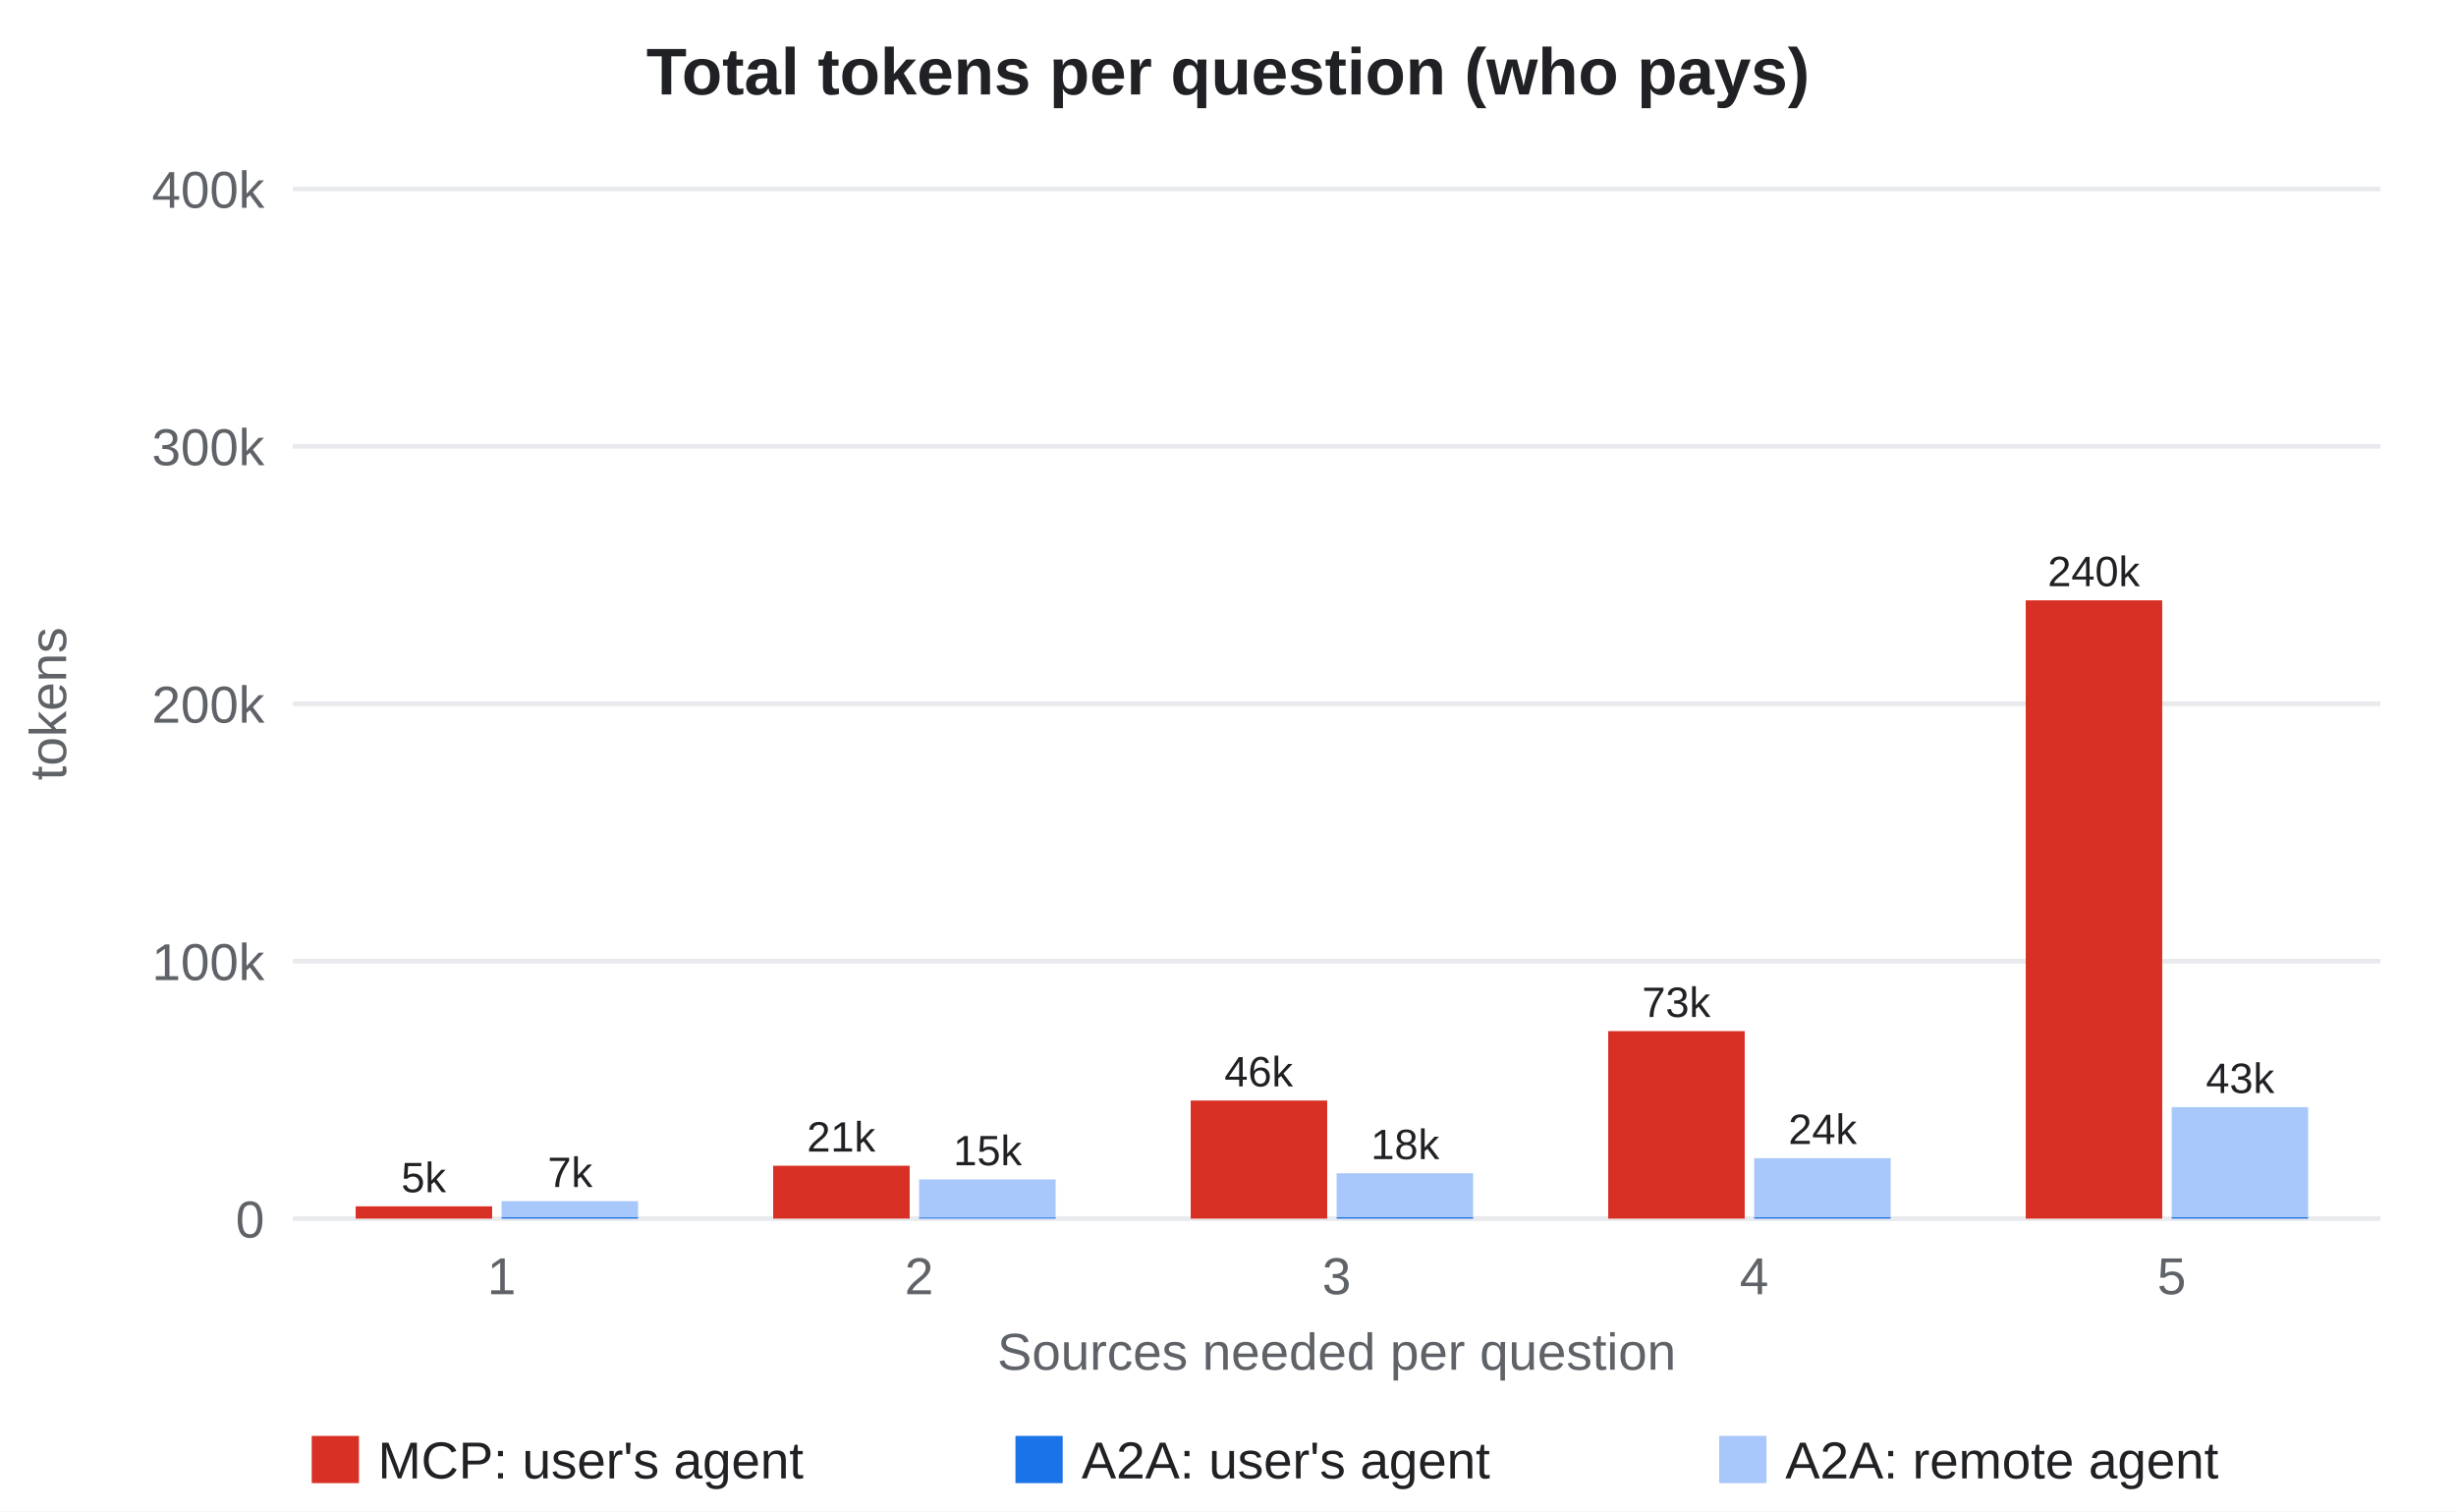
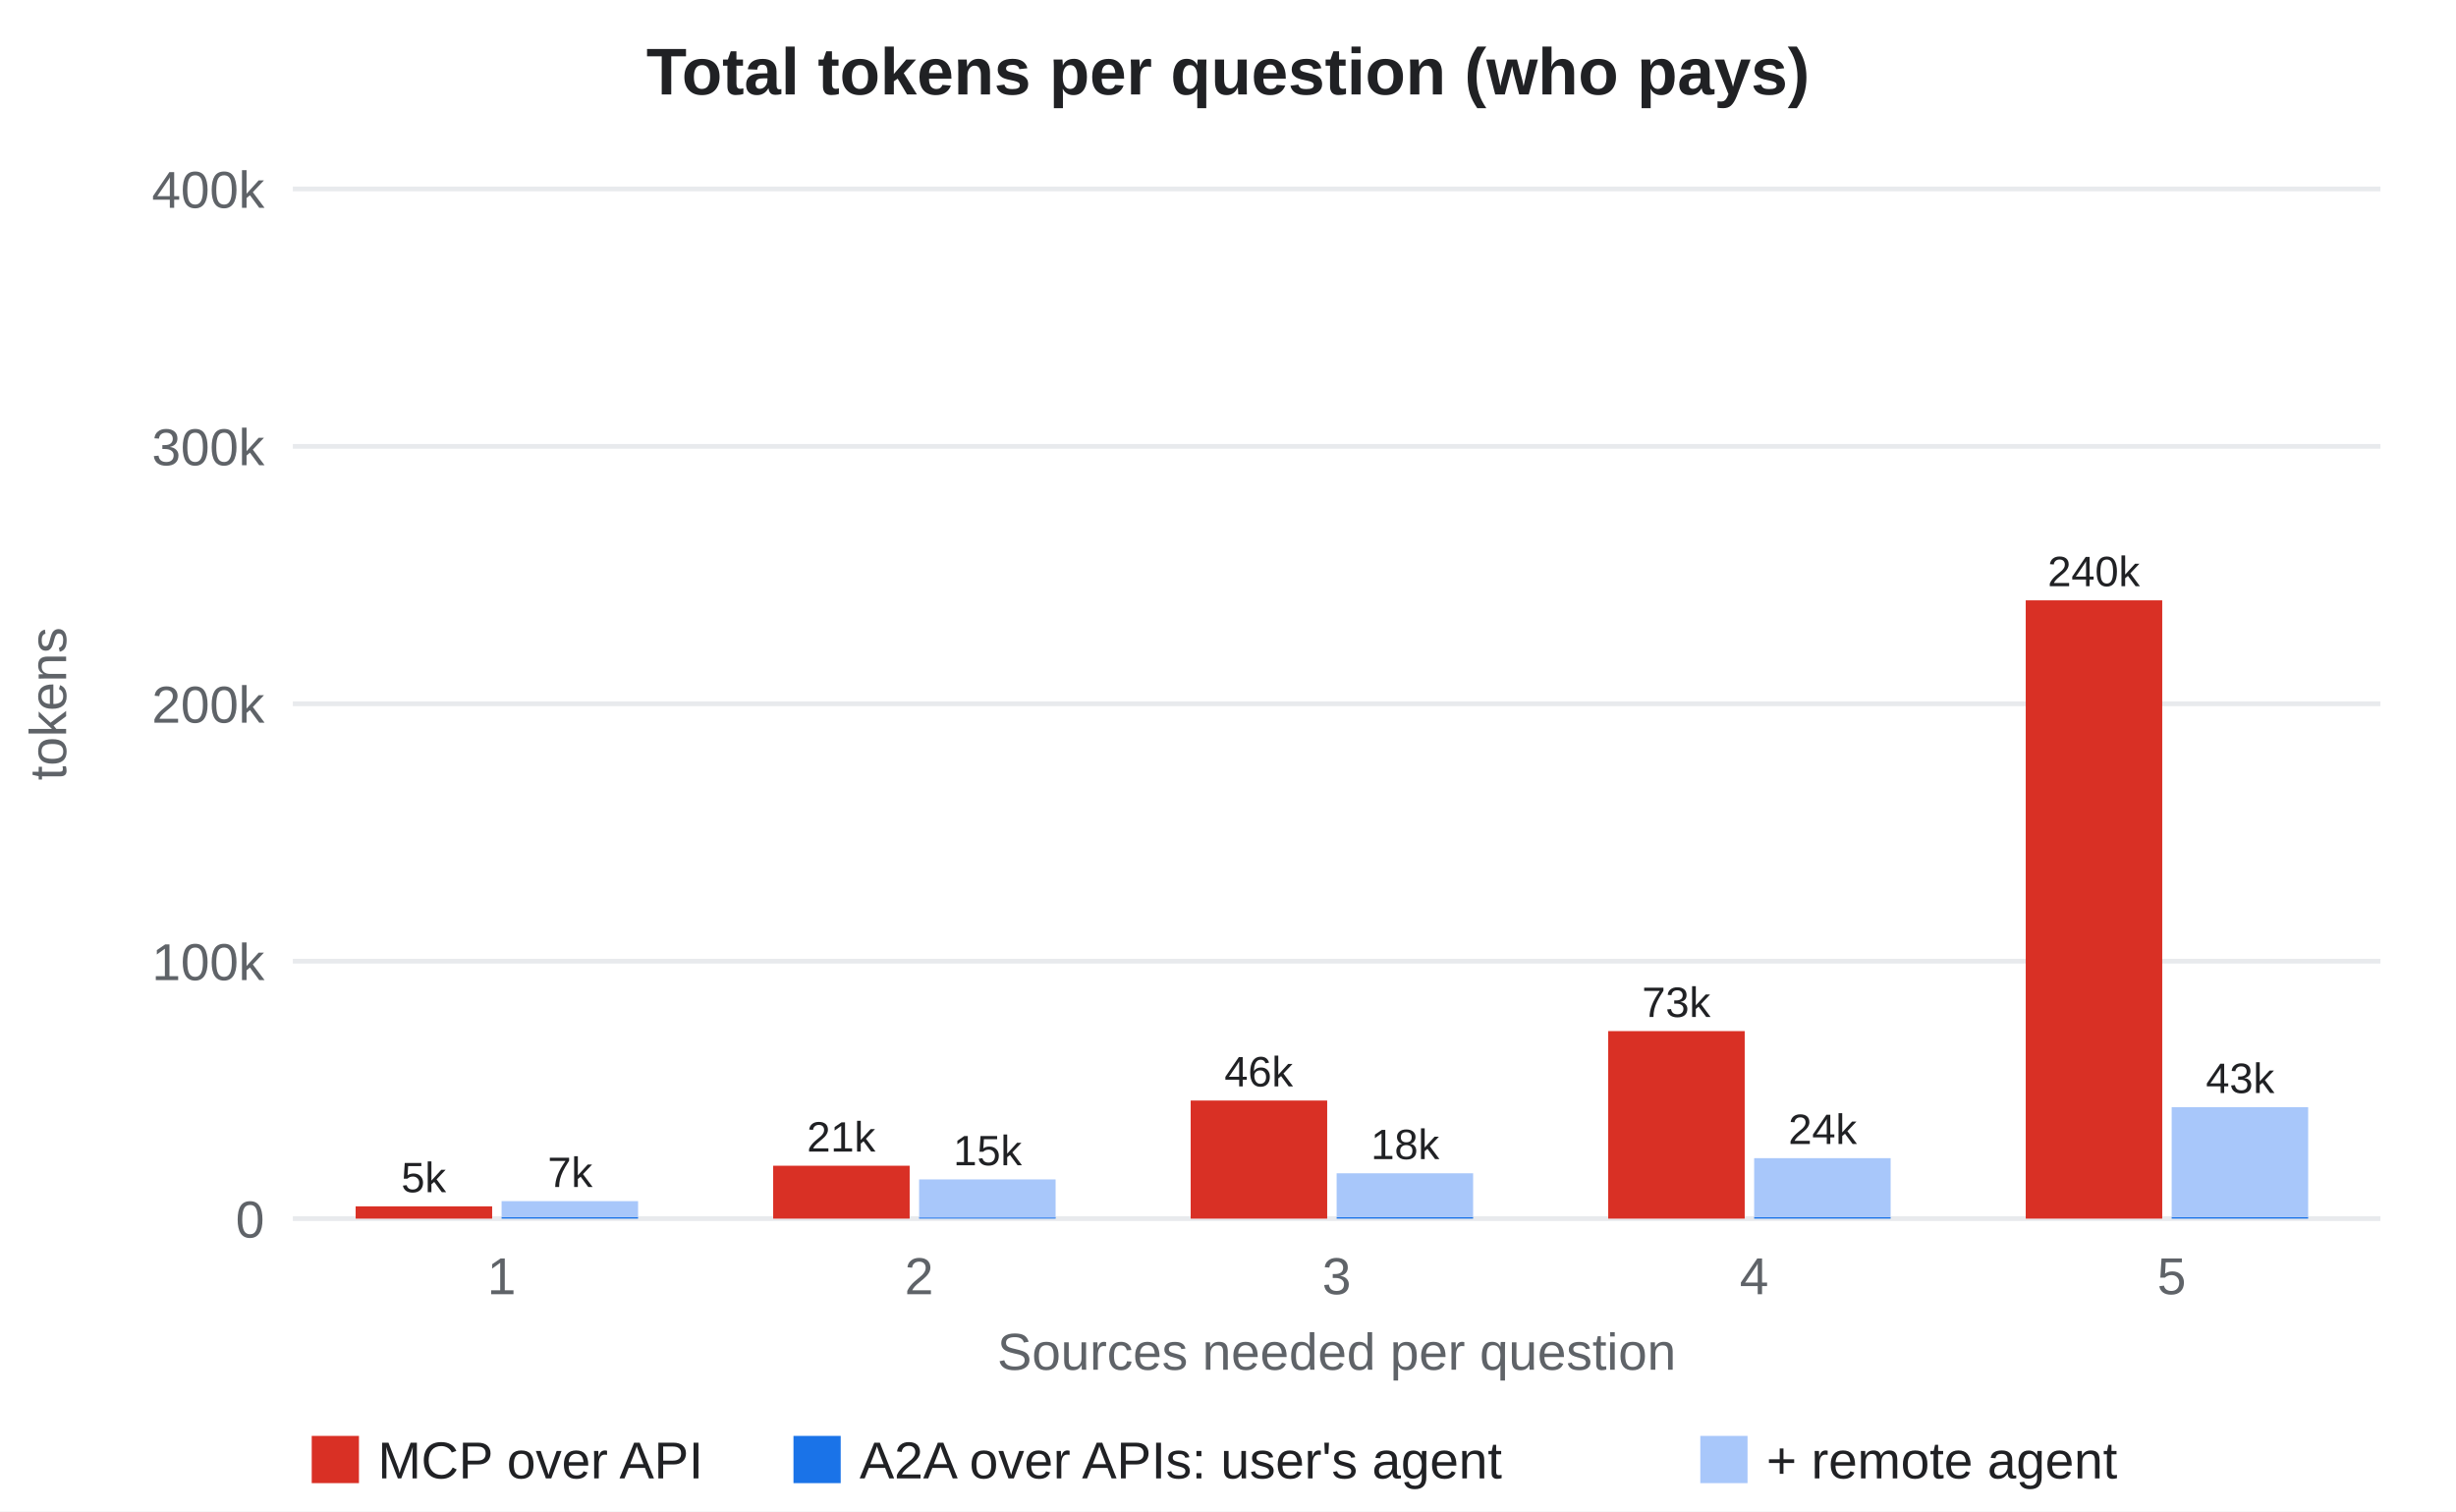
<svg xmlns="http://www.w3.org/2000/svg" viewBox="0 0 520 320" font-family="Arial,sans-serif" font-size="11">
  <rect width="520" height="320" fill="#fff" />
  <text x="260.0" y="20" text-anchor="middle" font-size="14" font-weight="bold" fill="#202124">Total tokens per question (who pays)</text>
  <line x1="62" x2="504" y1="258.0" y2="258.0" stroke="#e8eaed" />
  <text x="56" y="262.0" text-anchor="end" fill="#5f6368">0</text>
  <line x1="62" x2="504" y1="203.5" y2="203.5" stroke="#e8eaed" />
  <text x="56" y="207.5" text-anchor="end" fill="#5f6368">100k</text>
  <line x1="62" x2="504" y1="149.0" y2="149.0" stroke="#e8eaed" />
  <text x="56" y="153.0" text-anchor="end" fill="#5f6368">200k</text>
  <line x1="62" x2="504" y1="94.5" y2="94.5" stroke="#e8eaed" />
  <text x="56" y="98.5" text-anchor="end" fill="#5f6368">300k</text>
  <line x1="62" x2="504" y1="40.0" y2="40.0" stroke="#e8eaed" />
  <text x="56" y="44.0" text-anchor="end" fill="#5f6368">400k</text>
  <text x="106.2" y="274" text-anchor="middle" fill="#5f6368">1</text>
  <text x="194.6" y="274" text-anchor="middle" fill="#5f6368">2</text>
  <text x="283.0" y="274" text-anchor="middle" fill="#5f6368">3</text>
  <text x="371.4" y="274" text-anchor="middle" fill="#5f6368">4</text>
  <text x="459.8" y="274" text-anchor="middle" fill="#5f6368">5</text>
  <text x="14" y="149.0" transform="rotate(-90 14 149.0)" text-anchor="middle" fill="#5f6368">tokens</text>
  <text x="283.0" y="290" text-anchor="middle" fill="#5f6368">Sources needed per question</text>
  <rect x="75.3" y="255.4" width="28.9" height="2.6" fill="#d93025" />
  <text x="89.7" y="252.4" text-anchor="middle" font-size="9" fill="#202124">5k</text>
  <rect x="163.7" y="246.8" width="28.9" height="11.2" fill="#d93025" />
  <text x="178.1" y="243.8" text-anchor="middle" font-size="9" fill="#202124">21k</text>
  <rect x="252.1" y="233.0" width="28.9" height="25.0" fill="#d93025" />
  <text x="266.5" y="230.0" text-anchor="middle" font-size="9" fill="#202124">46k</text>
  <rect x="340.5" y="218.3" width="28.9" height="39.7" fill="#d93025" />
  <text x="354.9" y="215.3" text-anchor="middle" font-size="9" fill="#202124">73k</text>
  <rect x="428.9" y="127.1" width="28.9" height="130.9" fill="#d93025" />
  <text x="443.3" y="124.1" text-anchor="middle" font-size="9" fill="#202124">240k</text>
  <rect x="106.2" y="257.7" width="28.9" height="0.3" fill="#1a73e8" />
  <rect x="106.2" y="254.3" width="28.9" height="3.4" fill="#a8c7fa" />
  <text x="120.7" y="251.3" text-anchor="middle" font-size="9" fill="#202124">7k</text>
  <rect x="194.6" y="257.7" width="28.9" height="0.3" fill="#1a73e8" />
  <rect x="194.6" y="249.7" width="28.9" height="8.1" fill="#a8c7fa" />
  <text x="209.1" y="246.7" text-anchor="middle" font-size="9" fill="#202124">15k</text>
  <rect x="283.0" y="257.7" width="28.9" height="0.3" fill="#1a73e8" />
  <rect x="283.0" y="248.4" width="28.9" height="9.3" fill="#a8c7fa" />
  <text x="297.5" y="245.4" text-anchor="middle" font-size="9" fill="#202124">18k</text>
  <rect x="371.4" y="257.7" width="28.9" height="0.3" fill="#1a73e8" />
  <rect x="371.4" y="245.2" width="28.9" height="12.5" fill="#a8c7fa" />
  <text x="385.9" y="242.2" text-anchor="middle" font-size="9" fill="#202124">24k</text>
  <rect x="459.8" y="257.7" width="28.9" height="0.3" fill="#1a73e8" />
  <rect x="459.8" y="234.4" width="28.9" height="23.3" fill="#a8c7fa" />
  <text x="474.3" y="231.4" text-anchor="middle" font-size="9" fill="#202124">43k</text>
  <rect x="66" y="304" width="10" height="10" fill="#d93025" />
-   <text x="80" y="313" fill="#202124">MCP: user's agent</text>
-   <rect x="215" y="304" width="10" height="10" fill="#1a73e8" />
-   <text x="229" y="313" fill="#202124">A2A: user's agent</text>
-   <rect x="364" y="304" width="10" height="10" fill="#a8c7fa" />
-   <text x="378" y="313" fill="#202124">A2A: remote agent</text>
+   <text x="80" y="313" fill="#202124">MCP over API</text>
+   <rect x="168" y="304" width="10" height="10" fill="#1a73e8" />
+   <text x="182" y="313" fill="#202124">A2A over APIs: user's agent</text>
+   <rect x="360" y="304" width="10" height="10" fill="#a8c7fa" />
+   <text x="374" y="313" fill="#202124">+ remote agent</text>
</svg>
